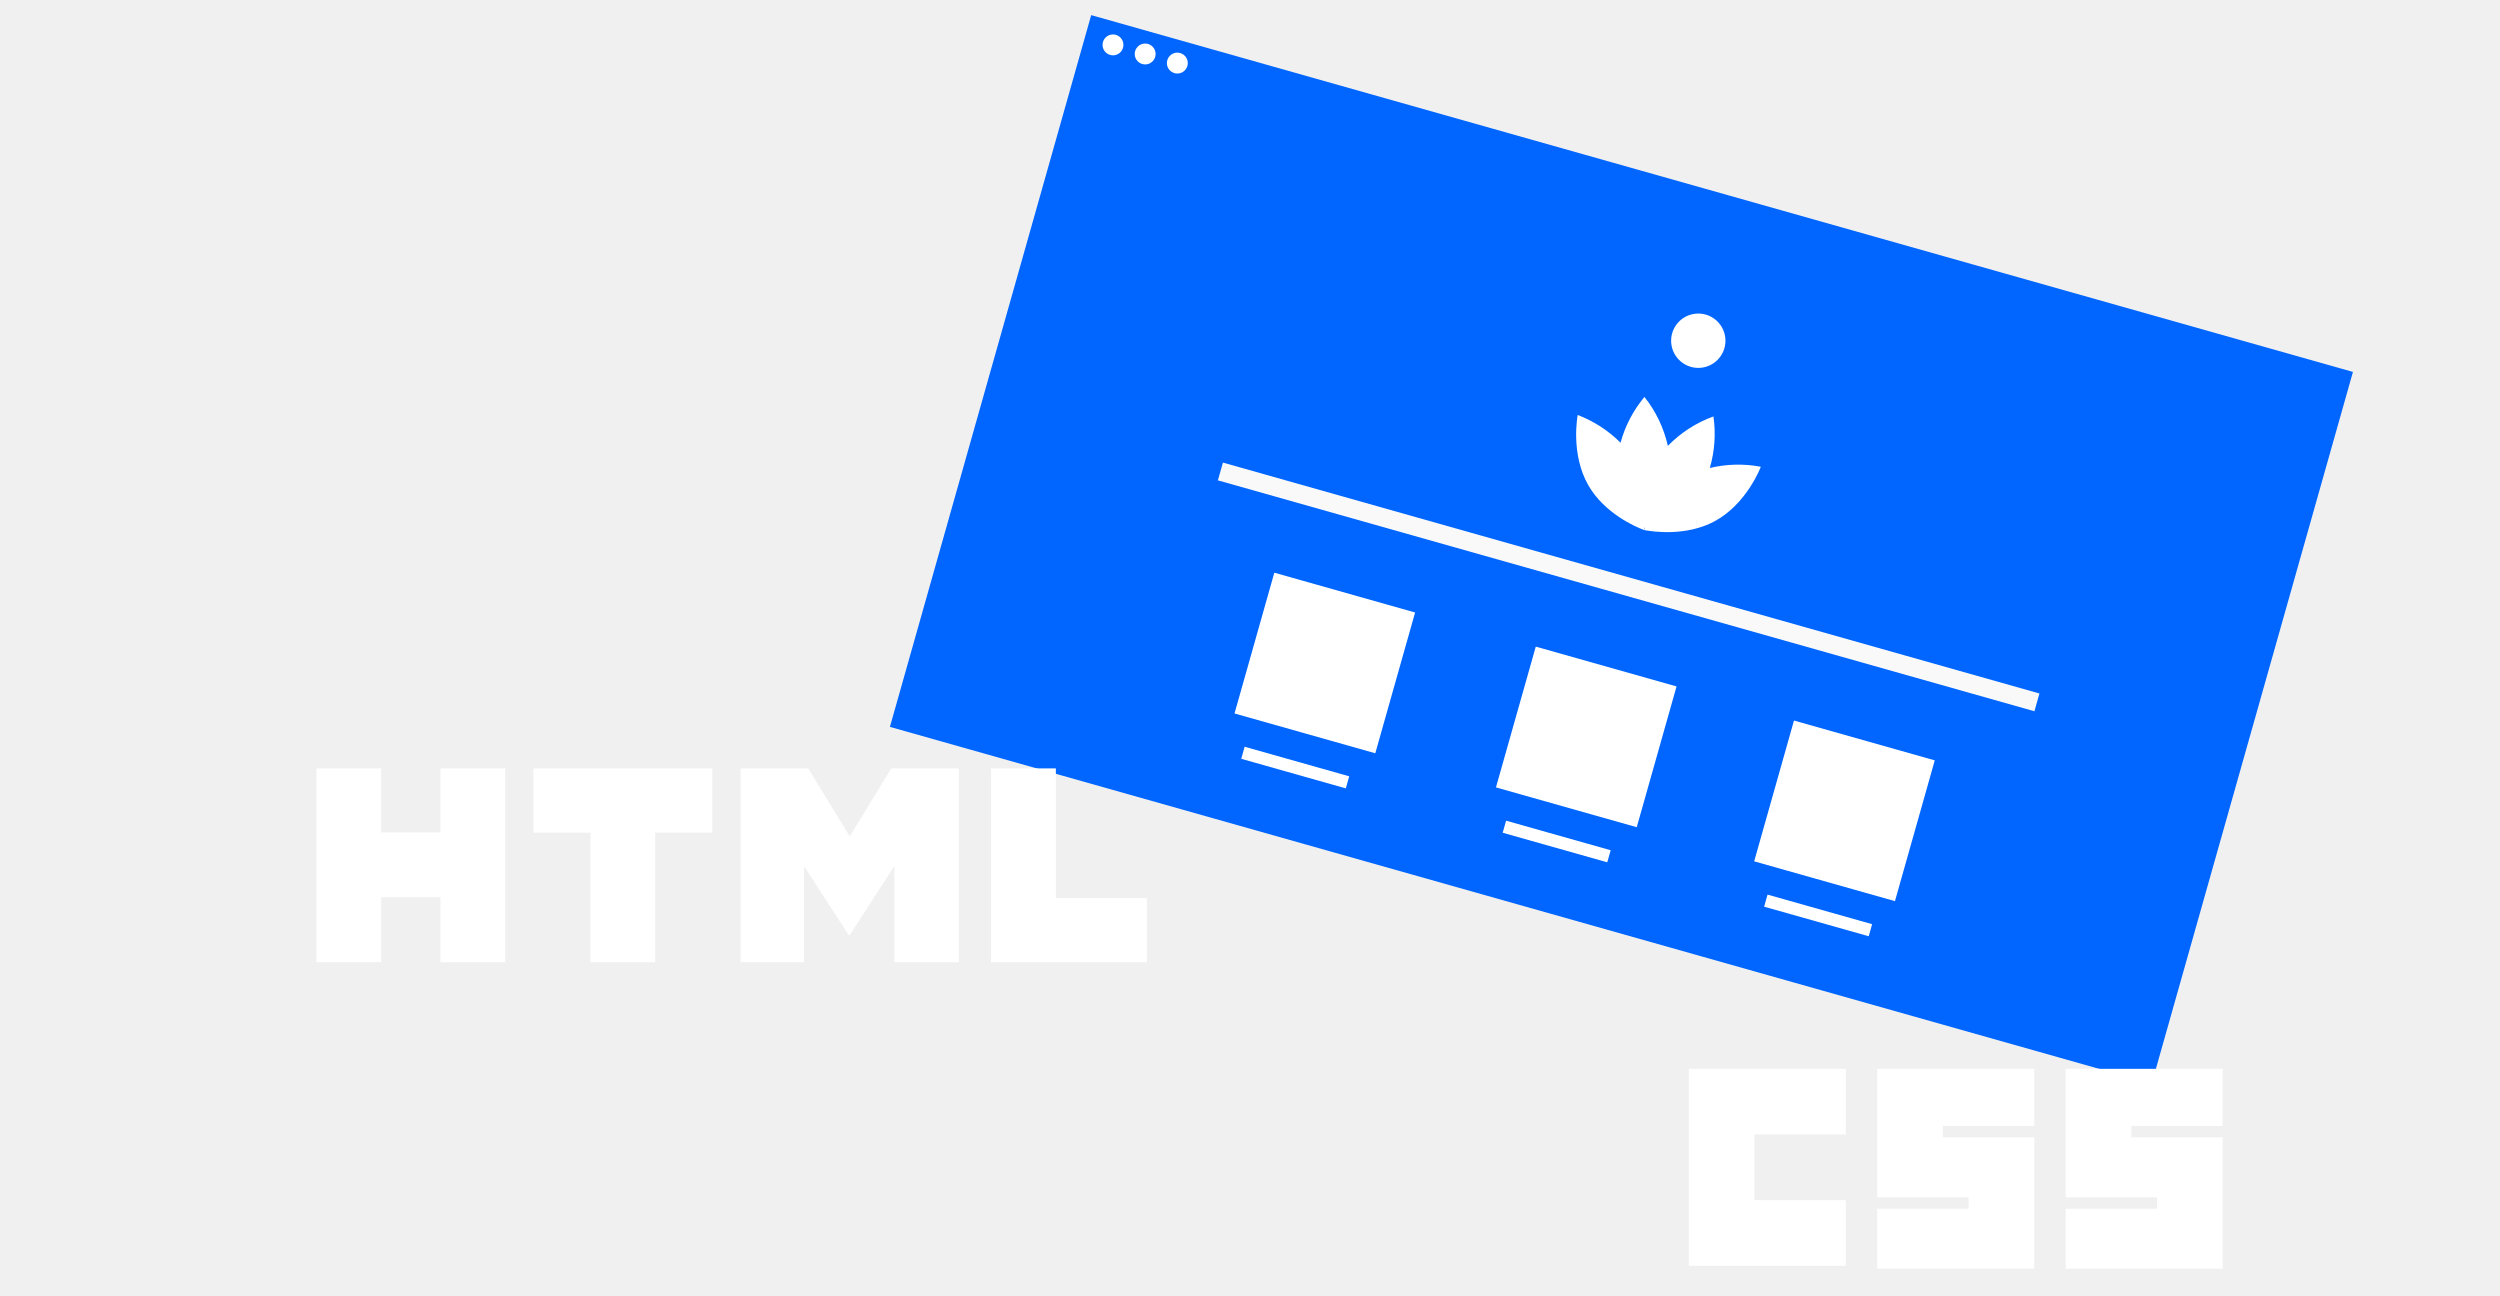
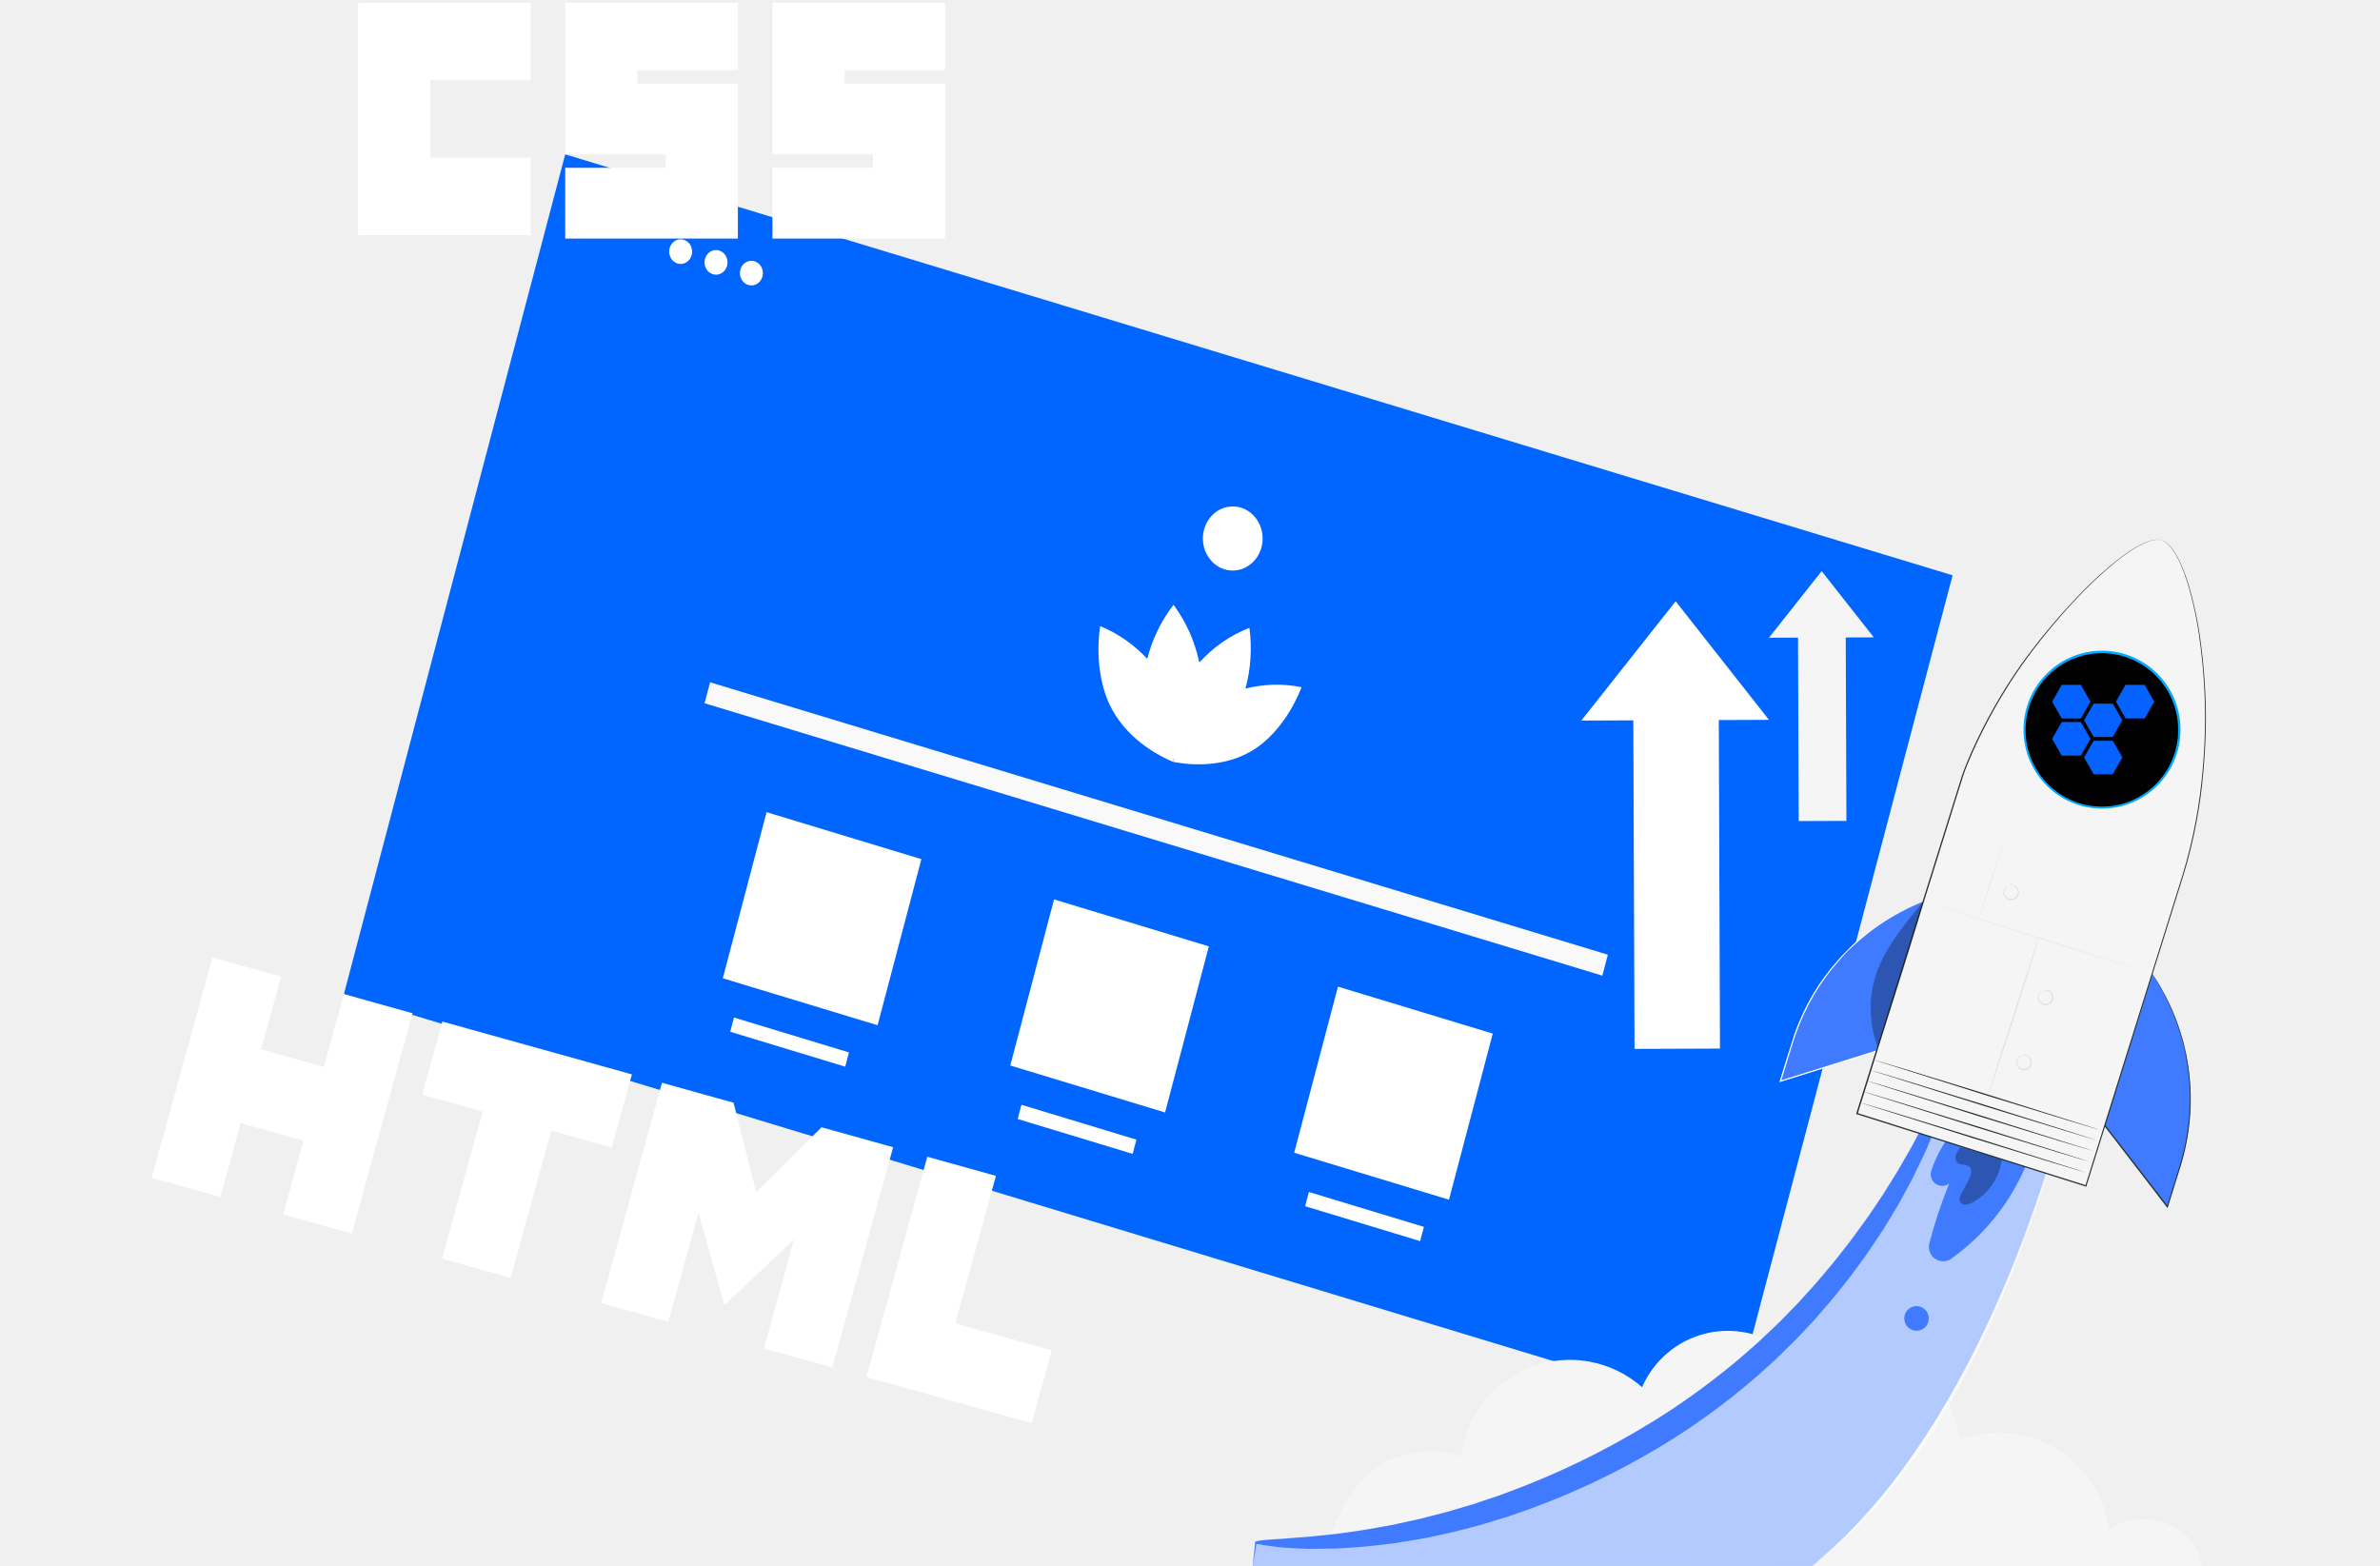
- <svg xmlns="http://www.w3.org/2000/svg" id="ae5f5559-570c-4c14-9324-22f1786600a2" data-name="Layer 1" width="1015.128" height="526" viewBox="0 0 1015.128 526" version="1.1">
-   <defs id="defs209" />
-   <rect x="600.647" y="143.872" width="300.346" height="532.432" transform="translate(59.46229 833.9856) rotate(-74.20991)" fill="#3f3d56" id="rect138" style="fill:#0066ff" />
-   <circle cx="451.929" cy="18.229" r="4.243" fill="#00b0ff" id="circle140" style="fill:#ffffff" />
-   <circle cx="464.995" cy="21.924" r="4.243" fill="#00b0ff" id="circle142" style="fill:#ffffff" />
-   <circle cx="478.061" cy="25.618" r="4.243" fill="#00b0ff" id="circle144" style="fill:#ffffff" />
-   <path d="M807.42,376.53a49.571,49.571,0,0,0-20.704.489,49.483,49.483,0,0,0,1.464-20.92,49.194,49.194,0,0,0-18.506,11.943,49.193,49.193,0,0,0-9.512-19.866,49.482,49.482,0,0,0-9.709,18.588A49.572,49.572,0,0,0,733.071,355.505s-3.09,15.716,4.349,28.612c6.622,11.478,19.343,16.849,22.063,17.892l.064.076.034-.039c.276.105.431.158.431.158s.058-.302.139-.841c.049-.06.098-.122.152-.19.011.086.02.164.031.241-.214.501-.322.789-.322.789s.16.035.45.091l.009.051.094-.032c2.863.535,16.514,2.622,28.166-3.688C801.822,391.536,807.42,376.53,807.42,376.53Z" transform="translate(-92.43613 -187)" fill="#00b0ff" id="path146" style="fill:#ffffff" />
-   <circle cx="689.592" cy="138.352" r="11.032" fill="#00b0ff" id="circle148" style="fill:#ffffff" />
-   <rect x="581.484" y="421.571" width="344.549" height="7.496" transform="translate(51.74221 -376.0588) rotate(15.79009)" fill="#00b0ff" id="rect150" style="fill:#f9f9f9" />
-   <rect x="600.672" y="426.503" width="59.405" height="59.405" transform="translate(55.49076 -341.3188) rotate(15.79009)" fill="#00b0ff" id="rect152" style="fill:#ffffff" />
-   <rect x="706.833" y="456.523" width="59.405" height="59.405" transform="translate(67.66575 -369.0738) rotate(15.79009)" fill="#00b0ff" id="rect154" style="fill:#ffffff" />
-   <rect x="780.575" y="83.321" width="59.405" height="59.405" transform="rotate(15.79009)" fill="#00b0ff" id="rect156" style="fill:#ffffff" />
-   <rect x="596.302" y="496.124" width="44.129" height="5.092" transform="translate(66.59275 -336.4488) rotate(15.79009)" fill="#00b0ff" id="rect158" style="fill:#ffffff" />
-   <rect x="702.463" y="526.144" width="44.129" height="5.092" transform="translate(78.76773 -364.2038) rotate(15.79009)" fill="#00b0ff" id="rect160" style="fill:#ffffff" />
-   <rect x="808.623" y="556.165" width="44.129" height="5.092" transform="translate(90.94272 -391.9588) rotate(15.79009)" fill="#00b0ff" id="rect162" style="fill:#ffffff" />
-   <path d="M778.172,621H841.93v26.664H804.836v26.664h37.098v26.662H778.172Zm76.511,0h63.76v23.186h-37.096v4.637h37.096v53.327H854.685V677.802h37.096v-4.637H854.682V621Zm76.513,0h63.76v23.186h-37.096v4.637h37.096v53.327H931.196V677.802h37.096v-4.637H931.198V621Z" transform="translate(-92.43613 -187)" fill="#3f3d56" id="path168" style="fill:#ffffff" />
-   <path d="M220.926,499h26.302v25.986h24.061V499h26.304v78.693H271.291V551.342H247.23v26.351H220.928V499Zm111.254,26.096H309.028V499h72.625v26.096H358.487v52.596H332.185V525.096h-.005ZM393.179,499h27.425l16.87,27.651L454.329,499h27.437v78.693H455.571V538.688L437.475,566.668h-.454L418.914,538.688v39.005H393.179Zm101.676,0h26.31v52.682h36.989v26.011H494.854V499Z" transform="translate(-92.43613 -187)" fill="#3f3d56" id="path170" style="fill:#ffffff" />
+ <svg xmlns="http://www.w3.org/2000/svg" width="995.201" height="654.481" version="1.1" id="svg1025">
+   <defs id="defs1029" />
+   <style id="style933">.B{fill:#f5f5f5}.C{fill:#263238}.D{fill:#407bff}</style>
+   <path fill="#0066ff" d="m 143.806,415.696 92.542,-351.158 580.127,176.035 -92.542,351.158 z" id="path935" />
+   <g fill="#ffffff" id="g947" transform="translate(-72.7981,1.155525)">
+     <ellipse cx="357.407" cy="104.066" rx="4.805" ry="5.156" id="ellipse937" />
+     <ellipse cx="372.202" cy="108.556" rx="4.805" ry="5.156" id="ellipse939" />
+     <ellipse cx="386.997" cy="113.045" rx="4.805" ry="5.156" id="ellipse941" />
+     <path d="m 617.027,286.204 a 56.13,60.231 0 0 0 -23.443,0.594 56.03,60.123 0 0 0 1.657,-25.418 55.702,59.771 0 0 0 -20.955,14.51 55.702,59.771 0 0 0 -10.77,-24.137 56.029,60.122 0 0 0 -10.993,22.585 56.13,60.231 0 0 0 -19.682,-13.68 c 0,0 -3.499,19.095 4.925,34.764 7.498,13.946 21.903,20.472 24.982,21.74 l 0.073,0.093 0.038,-0.047 0.487,0.192 c 0,0 0.066,-0.367 0.157,-1.021 l 0.173,-0.23 0.035,0.293 c -0.242,0.609 -0.364,0.959 -0.364,0.959 0,0 0.181,0.043 0.509,0.11 l 0.011,0.062 0.106,-0.038 c 3.242,0.651 18.699,3.186 31.892,-4.482 14.823,-8.615 21.162,-26.848 21.162,-26.848 z" id="path943" />
+     <ellipse cx="588.276" cy="224.022" rx="12.492" ry="13.405" id="ellipse945" />
+   </g>
+   <path fill="#f9f9f9" d="m 296.916,285.301 375.414,113.917 -2.31,8.764 -375.414,-113.917 z" id="path949" />
+   <path d="m 320.548,339.62 64.727,19.641 -18.304,69.455 -64.727,-19.641 z m 120.207,36.476 64.727,19.641 -18.304,69.455 -64.727,-19.641 z m 118.719,36.476 64.727,19.641 -18.304,69.455 -64.727,-19.641 z m -252.568,12.919 48.083,14.59 -1.569,5.953 -48.083,-14.59 z m 120.206,36.476 48.083,14.59 -1.569,5.953 -48.083,-14.59 z m 120.207,36.476 48.083,14.59 -1.569,5.953 -48.083,-14.59 z M 149.716,1.156 h 72.194 V 33.553 h -42.002 v 32.397 h 42.006 v 32.395 h -72.197 z m 86.634,0 h 72.195 V 29.327 h -42.004 v 5.634 h 42.004 v 64.794 h -72.193 v -29.583 h 42.004 v -5.634 h -42.008 V 1.156 Z m 86.636,0 h 72.195 V 29.327 h -42.004 v 5.634 h 42.004 v 64.794 h -72.195 v -29.583 h 42.004 v -5.634 h -42.002 V 1.156 Z M 88.854,400.375 l 28.699,8.001 -8.393,30.426 26.254,7.319 8.393,-30.426 28.701,8.002 -25.417,92.136 -28.699,-8.001 8.511,-30.853 -26.254,-7.319 -8.511,30.853 -28.699,-8.001 25.417,-92.136 z m 112.963,64.398 -25.262,-7.043 8.429,-30.555 79.243,22.093 -8.429,30.555 -25.278,-7.047 -16.988,61.582 -28.699,-8.001 16.988,-61.582 z m 74.987,-11.998 29.925,8.343 9.477,37.506 27.321,-27.247 29.937,8.346 -25.417,92.136 -28.582,-7.969 12.598,-45.668 -28.782,27.255 -0.495,-0.138 -10.72,-38.268 -12.598,45.668 -28.08,-7.829 z m 110.942,30.93 28.708,8.004 -17.016,61.682 40.359,11.252 -8.401,30.454 -69.069,-19.256 25.417,-92.136 z" fill="#ffffff" id="path951" />
+   <path d="m 907.107,637.571 c -8.177,-3.624 -17.612,-2.916 -25.163,1.889 -2.001,-14.061 -10.206,-26.464 -22.331,-33.756 -12.125,-7.292 -26.876,-8.695 -40.146,-3.818 -2.358,-16.122 -12.369,-30.083 -26.838,-37.429 -14.469,-7.346 -31.587,-7.157 -45.893,0.505 -9.517,-7.551 -21.978,-10.242 -33.74,-7.287 -11.762,2.955 -21.499,11.223 -26.364,22.388 -12.764,-11.238 -30.653,-14.479 -46.516,-8.427 -15.863,6.052 -27.11,20.408 -29.245,37.329 a 41.23,41.23 0 0 0 -35.406,4.61 c -10.293,6.855 -21.021,27.845 -22.031,40.204 l 367.422,1.858 c -1.232,-8.723 -5.788,-14.43 -13.748,-18.066 z" class="B" id="path953" />
+   <g fill="#ffffff" id="g959" transform="translate(-72.7981,1.155525)">
+     <path d="m 773.471,250.275 39.022,49.588 -78.458,0.294 z" id="path955" />
+     <path d="m 755.746,292.159 35.739,-0.132 0.53,145.289 -35.739,0.132 z" id="path957" />
+   </g>
+   <g class="B" id="g965" transform="translate(-72.7981,1.155525)">
+     <path d="m 834.524,237.662 21.789,27.693 -43.82,0.162 z" id="path961" />
+     <path d="m 824.626,261.054 19.96,-0.074 0.296,81.129 -19.96,0.074 z" id="path963" />
+   </g>
+   <path d="m 524.873,644.962 c 66.519,2.754 131.129,-15.195 186.638,-52.145 54.972,-36.802 86.631,-97.581 109.409,-159.903 l 46.093,15.903 c 0,0 -29.224,140.791 -109.096,205.845 h -234.122 z" class="D" id="path967" />
+   <path d="m 525.391,645.619 c 66.519,2.754 130.611,-15.852 186.12,-52.802 54.972,-36.802 86.631,-97.581 109.409,-159.903 l 46.093,15.903 c 0,0 -29.224,147.25 -109.096,205.845 h -234.122 z" fill="#ffffff" opacity="0.6" id="path969" />
+   <path d="m 815.709,449.416 c 0.343,0.122 0.202,1.472 -0.384,3.94 l -1.202,4.519 -0.849,2.854 -1.111,3.209 -2.748,7.495 -3.697,8.744 c -1.344,3.128 -3.03,6.398 -4.667,9.891 -1.637,3.493 -3.677,7.058 -5.728,10.836 l -1.566,2.864 -1.727,2.864 -3.566,5.9 -0.919,1.513 -1.01,1.493 -2.02,3.047 -4.172,6.184 c -3.03,4.062 -5.97,8.398 -9.405,12.562 -1.687,2.102 -3.344,4.296 -5.152,6.398 l -5.515,6.377 -1.404,1.625 -1.475,1.574 -2.94,3.148 -3.03,3.209 c -1.01,1.076 -2.091,2.031 -3.152,3.138 l -6.485,6.306 -6.849,6.174 a 294.62,294.62 0 0 1 -30.537,23.245 c -20.657,13.553 -42.831,24.611 -66.064,32.943 l -7.94,2.752 -7.829,2.386 -3.839,1.158 -3.818,1.016 -7.455,1.919 -7.263,1.574 c -2.374,0.559 -4.707,1.016 -7.071,1.391 l -6.778,1.127 c -1.111,0.173 -2.202,0.386 -3.293,0.528 l -3.222,0.386 c -4.263,0.498 -8.303,1.016 -12.122,1.259 -3.819,0.243 -7.465,0.599 -10.869,0.589 -3.404,-0.01 -6.556,0.152 -9.465,0.112 -2.909,-0.04 -5.566,-0.223 -7.95,-0.345 l -3.364,-0.203 -2.96,-0.345 c -1.828,-0.223 -3.364,-0.447 -4.606,-0.66 -2.485,-0.416 -3.778,-0.823 -3.758,-1.188 0.02,-0.365 1.354,-0.67 3.839,-0.934 a 109.33,109.33 0 0 1 4.596,-0.366 l 2.919,-0.142 3.323,-0.284 q 3.515,-0.284 7.788,-0.579 l 9.223,-0.955 c 3.303,-0.325 6.819,-0.894 10.546,-1.391 3.727,-0.497 7.677,-1.31 11.718,-1.98 l 3.121,-0.559 c 1.01,-0.193 2.101,-0.447 3.162,-0.68 l 6.546,-1.422 c 2.232,-0.437 4.465,-1.076 6.758,-1.655 l 7,-1.808 7.162,-2.122 3.667,-1.087 3.687,-1.239 7.526,-2.529 7.637,-2.874 a 337.08,337.08 0 0 0 63.64,-32.639 311.44,311.44 0 0 0 29.597,-22.26 l 6.697,-5.87 c 2.172,-1.98 4.253,-4.062 6.364,-5.992 1.01,-1.016 2.111,-1.95 3.101,-2.975 l 2.97,-3.047 2.95,-3.047 1.465,-1.483 1.394,-1.533 5.495,-6.042 c 1.808,-2.031 3.465,-4.062 5.162,-6.093 3.455,-3.93 6.465,-8.023 9.536,-11.861 1.505,-1.94 2.879,-3.94 4.283,-5.849 l 2.081,-2.843 1.01,-1.412 1.01,-1.422 3.748,-5.575 1.818,-2.691 1.677,-2.701 c 2.202,-3.564 4.404,-6.906 6.233,-10.216 1.829,-3.31 3.758,-6.327 5.273,-9.302 1.515,-2.975 3.03,-5.687 4.414,-8.205 1.384,-2.518 2.455,-4.915 3.536,-7.017 0.545,-1.016 1.01,-2.031 1.535,-2.975 0.525,-0.944 0.889,-1.818 1.283,-2.64 0.808,-1.635 1.525,-3.047 2.131,-4.062 1.202,-2.173 2.01,-3.27 2.354,-3.148 z m 2.545,21.661 a 54.45,54.45 0 0 0 -10.667,18.401 4.88,4.88 0 0 0 1.682,5.436 4.82,4.82 0 0 0 5.662,0.108 l 0.101,-0.071 a 201.82,201.82 0 0 0 -8.273,24.931 6.01,6.01 0 0 0 2.36,6.457 c 2.06,1.439 4.795,1.427 6.843,-0.029 18.009,-12.833 30.775,-31.798 35.931,-53.376 z" class="D" id="path971" />
+   <path d="m 819.86,479.79 c -0.87,0.869 -1.557,1.905 -2.02,3.047 a 3.18,3.18 0 0 0 0.697,3.382 c 1.384,1.178 3.758,0.467 5.051,1.716 1.293,1.249 0.566,3.666 -0.354,5.372 l -2.909,5.413 c -0.707,1.32 -1.404,3.047 -0.485,4.225 0.919,1.178 3.091,0.853 4.576,0.102 6.95,-3.633 11.682,-10.466 12.657,-18.279 z" opacity="0.3" id="path973" />
+   <path d="m 899.965,407.171 0.273,0.396 c 15.684,23.575 19.882,53.03 11.415,80.084 l -5.303,16.969 -26.213,-33.989 z" class="D" id="path975" />
+   <path d="m 899.965,407.171 -0.091,0.315 -0.283,0.924 -1.071,3.514 -4.041,13.151 -14.142,45.617 v -0.223 l 23.9,30.973 2.313,3.047 -0.455,0.091 q 1.596,-5.078 3.131,-10.003 c 1.01,-3.29 2.091,-6.52 2.95,-9.718 a 94.53,94.53 0 0 0 3.273,-18.807 91.38,91.38 0 0 0 -0.384,-17.264 c -0.242,-2.701 -0.768,-5.26 -1.182,-7.728 a 52.07,52.07 0 0 0 -1.697,-6.997 92.88,92.88 0 0 0 -8.233,-20.067 c -1.172,-2.275 -2.293,-3.91 -2.97,-5.078 l -1.061,-1.757 c 0,0 0.101,0.122 0.313,0.416 l 0.828,1.28 c 0.707,1.148 1.869,2.772 3.03,5.078 3.576,6.317 6.381,13.044 8.354,20.036 0.707,2.194 1.162,4.57 1.748,7.017 0.424,2.478 0.96,5.078 1.212,7.759 a 90.42,90.42 0 0 1 0.434,17.325 94.9,94.9 0 0 1 -3.253,18.919 c -0.859,3.229 -1.95,6.438 -2.95,9.729 l -3.121,10.003 -0.152,0.487 -0.313,-0.406 -2.313,-3.047 -23.88,-30.994 -0.071,-0.102 v -0.122 l 14.445,-45.749 4.132,-13.029 1.101,-3.443 0.444,-0.894 a 1.51,1.51 0 0 1 0.051,-0.254 z" class="C" id="path977" />
+   <path d="m 804.233,376.959 -0.455,0.173 c -25.914,10.185 -45.832,31.64 -54.154,58.331 l -5.222,16.736 40.275,-12.653 z" class="D" id="path979" />
+   <path d="m 804.233,376.959 c 0,0 0,0.091 -0.081,0.284 -0.081,0.193 -0.152,0.508 -0.263,0.873 l -1.01,3.412 -3.98,12.867 -13.97,45.201 v 0.132 h -0.121 l -36.709,11.557 -3.566,1.117 -0.475,0.152 0.152,-0.487 3.03,-9.861 3.03,-9.546 a 93.88,93.88 0 0 1 7.98,-17.162 c 2.917,-4.908 6.3,-9.519 10.102,-13.77 1.727,-2.031 3.596,-3.828 5.334,-5.595 1.738,-1.767 3.546,-3.311 5.344,-4.692 5.524,-4.526 11.571,-8.366 18.011,-11.435 2.243,-1.158 4.041,-1.808 5.303,-2.336 l 1.394,-0.569 0.495,-0.162 -1.849,0.823 c -1.202,0.559 -3.03,1.239 -5.253,2.417 -6.384,3.148 -12.381,7.033 -17.87,11.577 -1.778,1.391 -3.475,3.047 -5.303,4.702 -1.828,1.655 -3.576,3.544 -5.283,5.585 a 88.48,88.48 0 0 0 -9.99,13.74 c -3.193,5.397 -5.839,11.102 -7.899,17.03 -1.101,3.047 -2.02,6.306 -3.03,9.536 l -3.03,9.871 -0.323,-0.335 3.566,-1.117 36.719,-11.516 -0.162,0.162 14.142,-44.906 4.101,-12.938 1.101,-3.453 0.293,-0.904 c 0.017,-0.086 0.041,-0.171 0.071,-0.254 z" fill="#ffffff" id="path981" />
+   <path d="m 903.955,225.901 c -7.576,-2.386 -27.658,12.907 -50.881,41.717 -22.86,28.374 -32.325,56.453 -32.325,56.453 l -44.235,141.593 37.113,11.719 21.506,6.784 37.113,11.719 40.143,-128.483 c 3.94,-12.552 6.676,-25.453 8.172,-38.529 1.537,-13.107 2.027,-26.318 1.465,-39.504 -1.838,-36.884 -10.445,-61.073 -18.031,-63.47" class="B" id="path983" />
+   <path d="m 903.955,225.901 0.333,0.122 0.414,0.162 0.535,0.305 a 11.5,11.5 0 0 1 2.98,2.843 c 2.232,2.894 4.626,7.799 6.718,14.441 a 151.7,151.7 0 0 1 5.303,24.87 c 0.677,4.935 1.222,10.236 1.606,15.893 0.384,5.657 0.616,11.648 0.545,17.954 -0.071,6.306 -0.404,12.917 -1.01,19.803 a 215.78,215.78 0 0 1 -2.889,21.387 c -1.437,7.605 -3.292,15.125 -5.556,22.524 q -3.566,11.435 -7.344,23.57 l -33.143,106.193 -0.071,0.254 -0.253,-0.081 -47.861,-15.111 -47.871,-15.121 -0.253,-0.071 0.081,-0.254 33.214,-106.193 q 3.788,-12.125 7.364,-23.56 1.788,-5.707 3.525,-11.252 c 1.242,-3.676 2.727,-7.18 4.243,-10.592 5.667,-12.594 12.506,-24.62 20.425,-35.919 a 265.18,265.18 0 0 1 21.466,-26.16 168.54,168.54 0 0 1 18.506,-17.396 c 5.445,-4.306 10.102,-7.048 13.607,-8.195 a 11.19,11.19 0 0 1 4.041,-0.66 l 0.606,0.051 0.434,0.102 0.333,0.091 -0.343,-0.061 -0.424,-0.091 -0.606,-0.051 a 11.53,11.53 0 0 0 -4.041,0.711 c -3.435,1.168 -8.081,3.93 -13.526,8.256 a 171.19,171.19 0 0 0 -18.354,17.386 266.94,266.94 0 0 0 -21.324,26.221 c -7.887,11.289 -14.695,23.302 -20.334,35.878 -1.505,3.412 -3.03,6.916 -4.212,10.561 l -3.515,11.252 q -3.566,11.435 -7.344,23.57 l -33.152,106.213 -0.172,-0.335 47.831,15.131 47.861,15.121 -0.333,0.173 33.204,-106.182 7.364,-23.55 c 2.256,-7.39 4.104,-14.899 5.536,-22.494 1.404,-7.332 2.293,-14.471 2.919,-21.326 0.626,-6.855 0.95,-13.476 1.01,-19.782 0.06,-6.306 -0.121,-12.278 -0.505,-17.924 -0.384,-5.646 -0.909,-10.947 -1.576,-15.873 -1.043,-8.415 -2.787,-16.728 -5.212,-24.85 -2.02,-6.641 -4.414,-11.546 -6.616,-14.441 -0.801,-1.121 -1.792,-2.091 -2.929,-2.864 l -0.525,-0.315 -0.404,-0.162 z" class="C" id="path985" />
+   <path d="m 783.515,443.221 94.944,29.369" class="B" id="path987" />
+   <path d="m 878.459,472.59 c 0,0.142 -21.334,-6.327 -47.548,-14.43 l -47.396,-14.938 c 0.081,-0.142 21.334,6.327 47.558,14.43 z" class="C" id="path989" />
+   <path d="m 781.757,447.385 94.944,29.359" class="B" id="path991" />
+   <path d="m 876.681,476.744 c 0,0.142 -21.334,-6.317 -47.548,-14.42 l -47.406,-14.938 c 0,-0.142 21.324,6.317 47.548,14.43 z" class="C" id="path993" />
+   <path d="m 780.414,451.934 94.944,29.369" class="B" id="path995" />
+   <path d="m 875.358,481.303 c 0,0.132 -21.334,-6.327 -47.548,-14.43 l -47.396,-14.938 c 0.081,-0.142 21.324,6.317 47.548,14.43 z" class="C" id="path997" />
+   <path d="m 779.07,456.484 94.944,29.369" class="B" id="path999" />
+   <path d="m 874.014,485.853 c 0,0.142 -21.334,-6.327 -47.548,-14.43 l -47.396,-14.938 c 0.081,-0.142 21.334,6.327 47.558,14.43 z" class="C" id="path1001" />
+   <path d="m 777.737,461.044 94.944,29.359" class="B" id="path1003" />
+   <path d="m 872.641,490.402 c -0.051,0.142 -21.334,-6.317 -47.548,-14.43 l -47.396,-14.928 c 0.081,-0.132 21.365,6.296 47.588,14.42 z" class="C" id="path1005" />
+   <path d="m 852.246,392.192 c -0.005,0.234 -0.039,0.466 -0.101,0.691 -0.061,0.467 -0.263,1.107 -0.485,1.96 l -2.071,7.109 -7.344,23.255 -7.617,23.174 -2.374,6.997 -0.677,1.899 a 3.34,3.34 0 0 1 -0.263,0.65 c 0.029,-0.235 0.084,-0.467 0.162,-0.691 l 0.586,-1.919 2.212,-7.048 7.465,-23.225 7.485,-23.205 2.243,-7.038 0.576,-1.919 c 0.054,-0.234 0.122,-0.464 0.202,-0.691 z" fill="#e0e0e0" id="path1007" />
+   <path d="m 899.965,407.171 c -0.051,0.132 -21.334,-6.449 -47.548,-14.705 l -47.396,-15.233 c 0.081,-0.173 21.324,6.438 47.548,14.695 z" fill="#ebebeb" id="path1009" />
+   <path d="m 845.367,441.333 a 1.36,1.36 0 0 1 0.717,-0.234 3.18,3.18 0 0 1 2.02,0.477 3.05,3.05 0 0 1 1.495,2.671 3.25,3.25 0 0 1 -2.095,3.093 3.22,3.22 0 0 1 -3.603,-0.94 3.06,3.06 0 0 1 -0.626,-3.047 3.13,3.13 0 0 1 1.202,-1.676 1.29,1.29 0 0 1 0.697,-0.305 c 0,0 -0.232,0.152 -0.566,0.467 a 3.19,3.19 0 0 0 -1.01,1.615 2.7,2.7 0 0 0 0.626,2.569 2.76,2.76 0 0 0 3.061,0.783 c 1.083,-0.407 1.8,-1.449 1.798,-2.611 0.034,-0.942 -0.426,-1.832 -1.212,-2.346 a 3.2,3.2 0 0 0 -1.788,-0.579 c -0.485,0.03 -0.717,0.112 -0.717,0.061 z m 9.02,-27.206 a 1.31,1.31 0 0 1 0.717,-0.234 3.21,3.21 0 0 1 2.02,0.477 3.05,3.05 0 0 1 1.485,2.671 3.25,3.25 0 0 1 -2.095,3.093 3.22,3.22 0 0 1 -3.603,-0.94 3.06,3.06 0 0 1 -0.626,-3.047 3.21,3.21 0 0 1 1.162,-1.615 1.32,1.32 0 0 1 0.697,-0.294 c 0,0 -0.222,0.152 -0.566,0.457 a 3.27,3.27 0 0 0 -1.01,1.625 2.67,2.67 0 0 0 0.616,2.569 3.02,3.02 0 0 0 3.03,0.782 c 1.054,-0.449 1.755,-1.47 1.798,-2.62 0.039,-0.938 -0.418,-1.826 -1.202,-2.336 a 3.34,3.34 0 0 0 -1.798,-0.589 c -0.354,-0.03 -0.616,0.051 -0.626,0 z m -14.384,-43.942 a 1.36,1.36 0 0 1 0.717,-0.234 3.18,3.18 0 0 1 2.02,0.477 3.05,3.05 0 0 1 1.495,2.671 3.25,3.25 0 0 1 -2.095,3.093 3.22,3.22 0 0 1 -3.603,-0.94 3.06,3.06 0 0 1 -0.626,-3.047 3.13,3.13 0 0 1 1.202,-1.676 1.29,1.29 0 0 1 0.697,-0.305 c 0,0 -0.222,0.152 -0.566,0.457 -0.49,0.428 -0.842,0.994 -1.01,1.625 a 2.7,2.7 0 0 0 0.626,2.569 2.76,2.76 0 0 0 3.061,0.783 c 1.083,-0.407 1.8,-1.449 1.798,-2.611 0.034,-0.942 -0.426,-1.832 -1.212,-2.346 a 3.2,3.2 0 0 0 -1.788,-0.579 c -0.404,0.03 -0.707,0.112 -0.717,0.061 z" fill="#e0e0e0" id="path1011" />
+   <path d="m 838.427,349.804 c 0.131,0 -2.212,7.809 -5.233,17.345 -3.021,9.536 -5.596,17.264 -5.738,17.193 -0.142,-0.071 2.202,-7.809 5.233,-17.355 z" fill="#ebebeb" id="path1013" />
+   <path d="m 785.192,437.89 c 0,0 13.768,-40.793 19.041,-60.931 -6.96,8.368 -14.809,17.975 -18.9,28.069 a 45.74,45.74 0 0 0 -0.141,32.862 z" opacity="0.3" id="path1015" />
+   <path d="m 800.263,546.296 a 5.15,5.15 0 0 0 -3.875,6.071 c 0.57,2.747 3.223,4.53 5.966,4.008 2.743,-0.522 4.565,-3.155 4.097,-5.922 -0.468,-2.767 -3.053,-4.647 -5.814,-4.228" class="D" id="path1017" />
+   <path d="m 902.177,281.776 c -6.201,-6.234 -14.445,-9.667 -23.214,-9.667 -8.769,0 -17.013,3.433 -23.214,9.667 -6.201,6.234 -9.616,14.522 -9.616,23.338 0,8.816 3.415,17.104 9.616,23.338 6.201,6.234 14.445,9.667 23.214,9.667 8.769,0 17.013,-3.433 23.214,-9.667 6.201,-6.234 9.616,-14.522 9.616,-23.338 0,-8.816 -3.415,-17.104 -9.616,-23.338 z m -23.214,53.712 c -16.66,0 -30.214,-13.626 -30.214,-30.375 0,-16.749 13.554,-30.375 30.214,-30.375 16.66,0 30.214,13.626 30.214,30.375 0,16.749 -13.554,30.375 -30.214,30.375 z" fill="#00aaff" id="path1019" />
+   <ellipse ry="32.075" rx="31.906" cy="305.22" cx="878.907" id="ellipse1021" />
+   <path d="m 870.083,302.041 h -7.932 l -3.944,6.92 3.944,6.911 h 7.932 l 3.944,-6.911 z m 5.43,-7.762 -3.953,6.911 3.953,6.92 h 7.889 l 3.979,-6.92 -3.979,-6.911 z m -3.953,22.443 3.953,6.946 h 7.889 l 3.979,-6.946 -3.979,-6.911 h -7.889 z m 2.468,-23.293 -3.944,-6.946 h -7.932 l -3.944,6.946 3.944,6.911 h 7.932 z m 10.86,-0.035 3.944,6.946 h 7.932 l 3.944,-6.911 -3.944,-6.946 h -7.932 z" fill="#0662ff" stroke="#0066ff" stroke-width="0.177" id="path1023" />
</svg>
